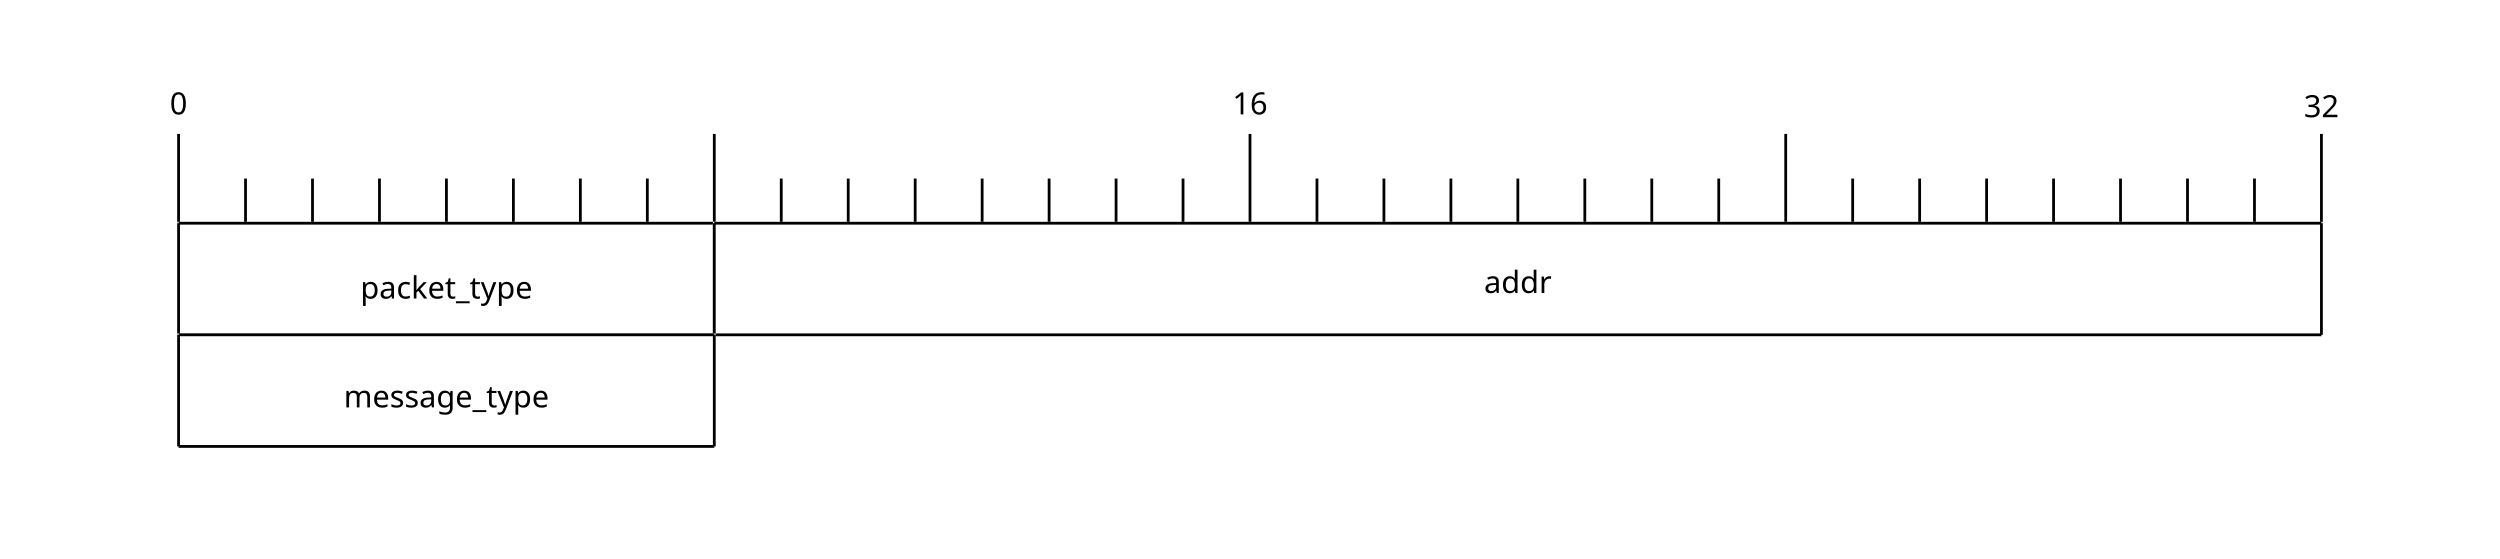
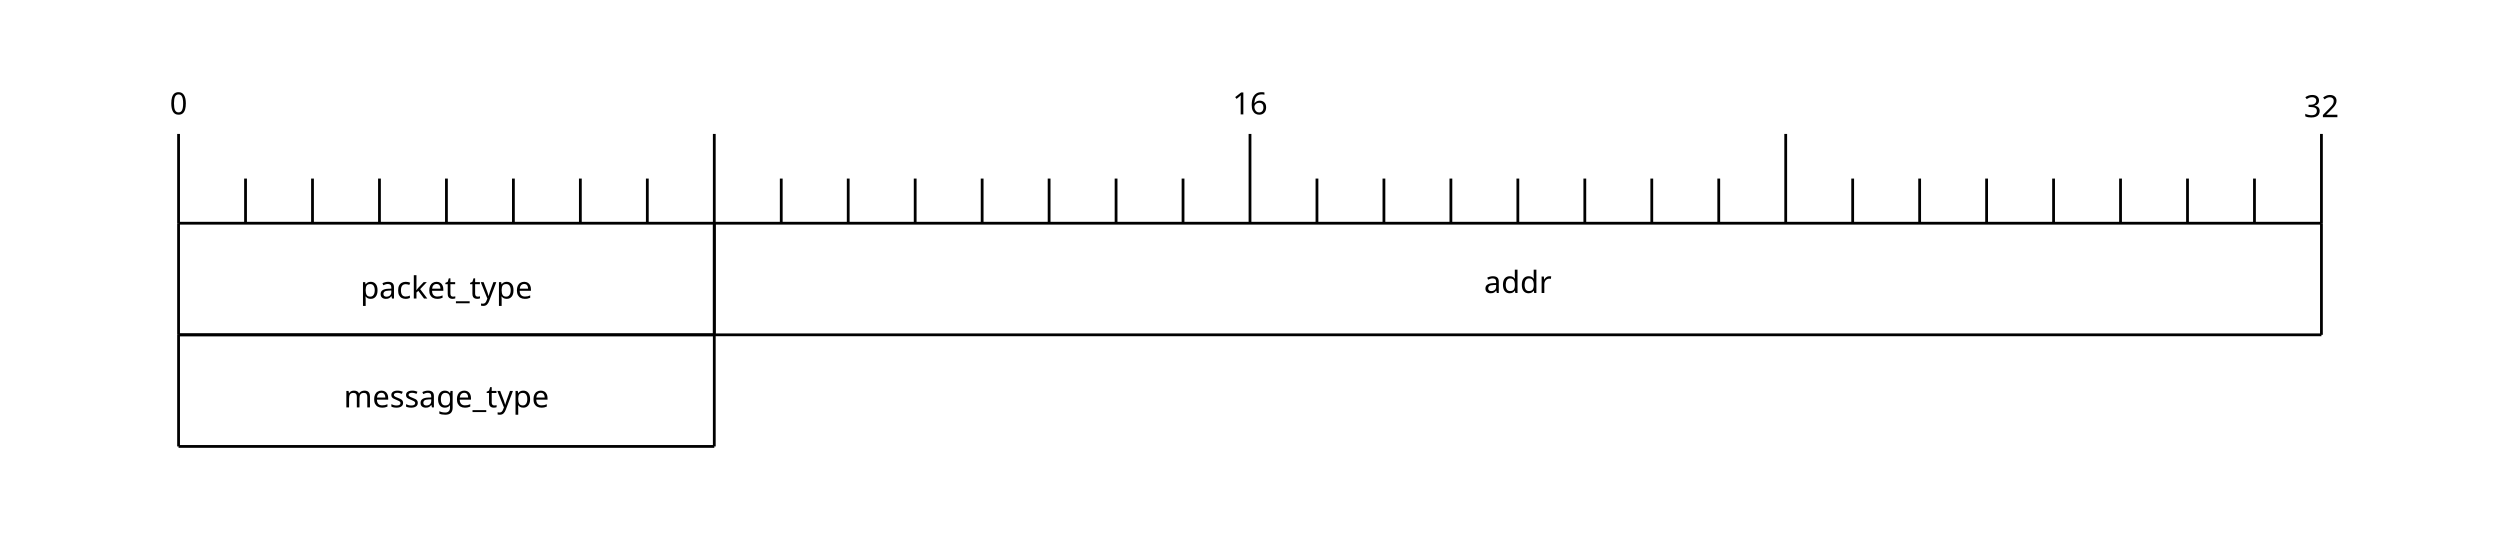
<svg xmlns="http://www.w3.org/2000/svg" viewBox="0 0 896 200">
  <defs id="defs_block">
    <filter height="1.504" id="filter_blur" width="1.157" x="-0.079" y="-0.252">
      <feGaussianBlur id="feGaussianBlur3780" stdDeviation="4.2" />
    </filter>
  </defs>
  <path d="M 64 48 L 64 80" fill="none" stroke="rgb(0,0,0)" />
  <text fill="rgb(0,0,0)" font-family="sans-serif" font-size="11" font-style="normal" font-weight="normal" text-anchor="middle" textLength="7" x="64" y="41">0</text>
  <path d="M 88 64 L 88 80" fill="none" stroke="rgb(0,0,0)" />
  <path d="M 112 64 L 112 80" fill="none" stroke="rgb(0,0,0)" />
  <path d="M 136 64 L 136 80" fill="none" stroke="rgb(0,0,0)" />
  <path d="M 160 64 L 160 80" fill="none" stroke="rgb(0,0,0)" />
  <path d="M 184 64 L 184 80" fill="none" stroke="rgb(0,0,0)" />
  <path d="M 208 64 L 208 80" fill="none" stroke="rgb(0,0,0)" />
  <path d="M 232 64 L 232 80" fill="none" stroke="rgb(0,0,0)" />
  <path d="M 256 48 L 256 80" fill="none" stroke="rgb(0,0,0)" />
  <path d="M 280 64 L 280 80" fill="none" stroke="rgb(0,0,0)" />
  <path d="M 304 64 L 304 80" fill="none" stroke="rgb(0,0,0)" />
  <path d="M 328 64 L 328 80" fill="none" stroke="rgb(0,0,0)" />
  <path d="M 352 64 L 352 80" fill="none" stroke="rgb(0,0,0)" />
  <path d="M 376 64 L 376 80" fill="none" stroke="rgb(0,0,0)" />
  <path d="M 400 64 L 400 80" fill="none" stroke="rgb(0,0,0)" />
  <path d="M 424 64 L 424 80" fill="none" stroke="rgb(0,0,0)" />
  <path d="M 448 48 L 448 80" fill="none" stroke="rgb(0,0,0)" />
  <text fill="rgb(0,0,0)" font-family="sans-serif" font-size="11" font-style="normal" font-weight="normal" text-anchor="middle" textLength="14" x="448" y="41">16</text>
  <path d="M 472 64 L 472 80" fill="none" stroke="rgb(0,0,0)" />
  <path d="M 496 64 L 496 80" fill="none" stroke="rgb(0,0,0)" />
  <path d="M 520 64 L 520 80" fill="none" stroke="rgb(0,0,0)" />
  <path d="M 544 64 L 544 80" fill="none" stroke="rgb(0,0,0)" />
  <path d="M 568 64 L 568 80" fill="none" stroke="rgb(0,0,0)" />
  <path d="M 592 64 L 592 80" fill="none" stroke="rgb(0,0,0)" />
  <path d="M 616 64 L 616 80" fill="none" stroke="rgb(0,0,0)" />
  <path d="M 640 48 L 640 80" fill="none" stroke="rgb(0,0,0)" />
  <path d="M 664 64 L 664 80" fill="none" stroke="rgb(0,0,0)" />
  <path d="M 688 64 L 688 80" fill="none" stroke="rgb(0,0,0)" />
  <path d="M 712 64 L 712 80" fill="none" stroke="rgb(0,0,0)" />
  <path d="M 736 64 L 736 80" fill="none" stroke="rgb(0,0,0)" />
  <path d="M 760 64 L 760 80" fill="none" stroke="rgb(0,0,0)" />
  <path d="M 784 64 L 784 80" fill="none" stroke="rgb(0,0,0)" />
  <path d="M 808 64 L 808 80" fill="none" stroke="rgb(0,0,0)" />
  <path d="M 832 48 L 832 80" fill="none" stroke="rgb(0,0,0)" />
  <text fill="rgb(0,0,0)" font-family="sans-serif" font-size="11" font-style="normal" font-weight="normal" text-anchor="middle" textLength="14" x="832" y="42">32</text>
-   <rect fill="rgb(255,255,255)" height="40" stroke="rgb(255,255,255)" width="192" x="64" y="80" />
+   <rect fill="none" height="40" stroke="none" width="192" x="64" y="80" />
  <path d="M 64 80 L 256 80" fill="none" stroke="rgb(0,0,0)" />
  <path d="M 256 80 L 256 120" fill="none" stroke="rgb(0,0,0)" />
  <path d="M 256 120 L 64 120" fill="none" stroke="rgb(0,0,0)" />
  <path d="M 64 120 L 64 80" fill="none" stroke="rgb(0,0,0)" />
  <text fill="rgb(0,0,0)" font-family="sans-serif" font-size="11" font-style="normal" font-weight="normal" text-anchor="middle" textLength="65" x="160" y="107">packet_type</text>
-   <rect fill="rgb(255,255,255)" height="40" stroke="rgb(255,255,255)" width="576" x="256" y="80" />
+   <rect fill="none" height="40" stroke="none" width="576" x="256" y="80" />
  <path d="M 256 80 L 832 80" fill="none" stroke="rgb(0,0,0)" />
  <path d="M 832 80 L 832 120" fill="none" stroke="rgb(0,0,0)" />
  <path d="M 832 120 L 256 120" fill="none" stroke="rgb(0,0,0)" />
  <path d="M 256 120 L 256 80" fill="none" stroke="rgb(0,0,0)" />
  <text fill="rgb(0,0,0)" font-family="sans-serif" font-size="11" font-style="normal" font-weight="normal" text-anchor="middle" textLength="25" x="544" y="105">addr</text>
-   <rect fill="rgb(255,255,255)" height="40" stroke="rgb(255,255,255)" width="192" x="64" y="120" />
+   <rect fill="none" height="40" stroke="none" width="192" x="64" y="120" />
  <path d="M 64 120 L 256 120" fill="none" stroke="rgb(0,0,0)" />
  <path d="M 256 120 L 256 160" fill="none" stroke="rgb(0,0,0)" />
  <path d="M 256 160 L 64 160" fill="none" stroke="rgb(0,0,0)" />
  <path d="M 64 160 L 64 120" fill="none" stroke="rgb(0,0,0)" />
  <text fill="rgb(0,0,0)" font-family="sans-serif" font-size="11" font-style="normal" font-weight="normal" text-anchor="middle" textLength="77" x="160" y="146">message_type</text>
</svg>
